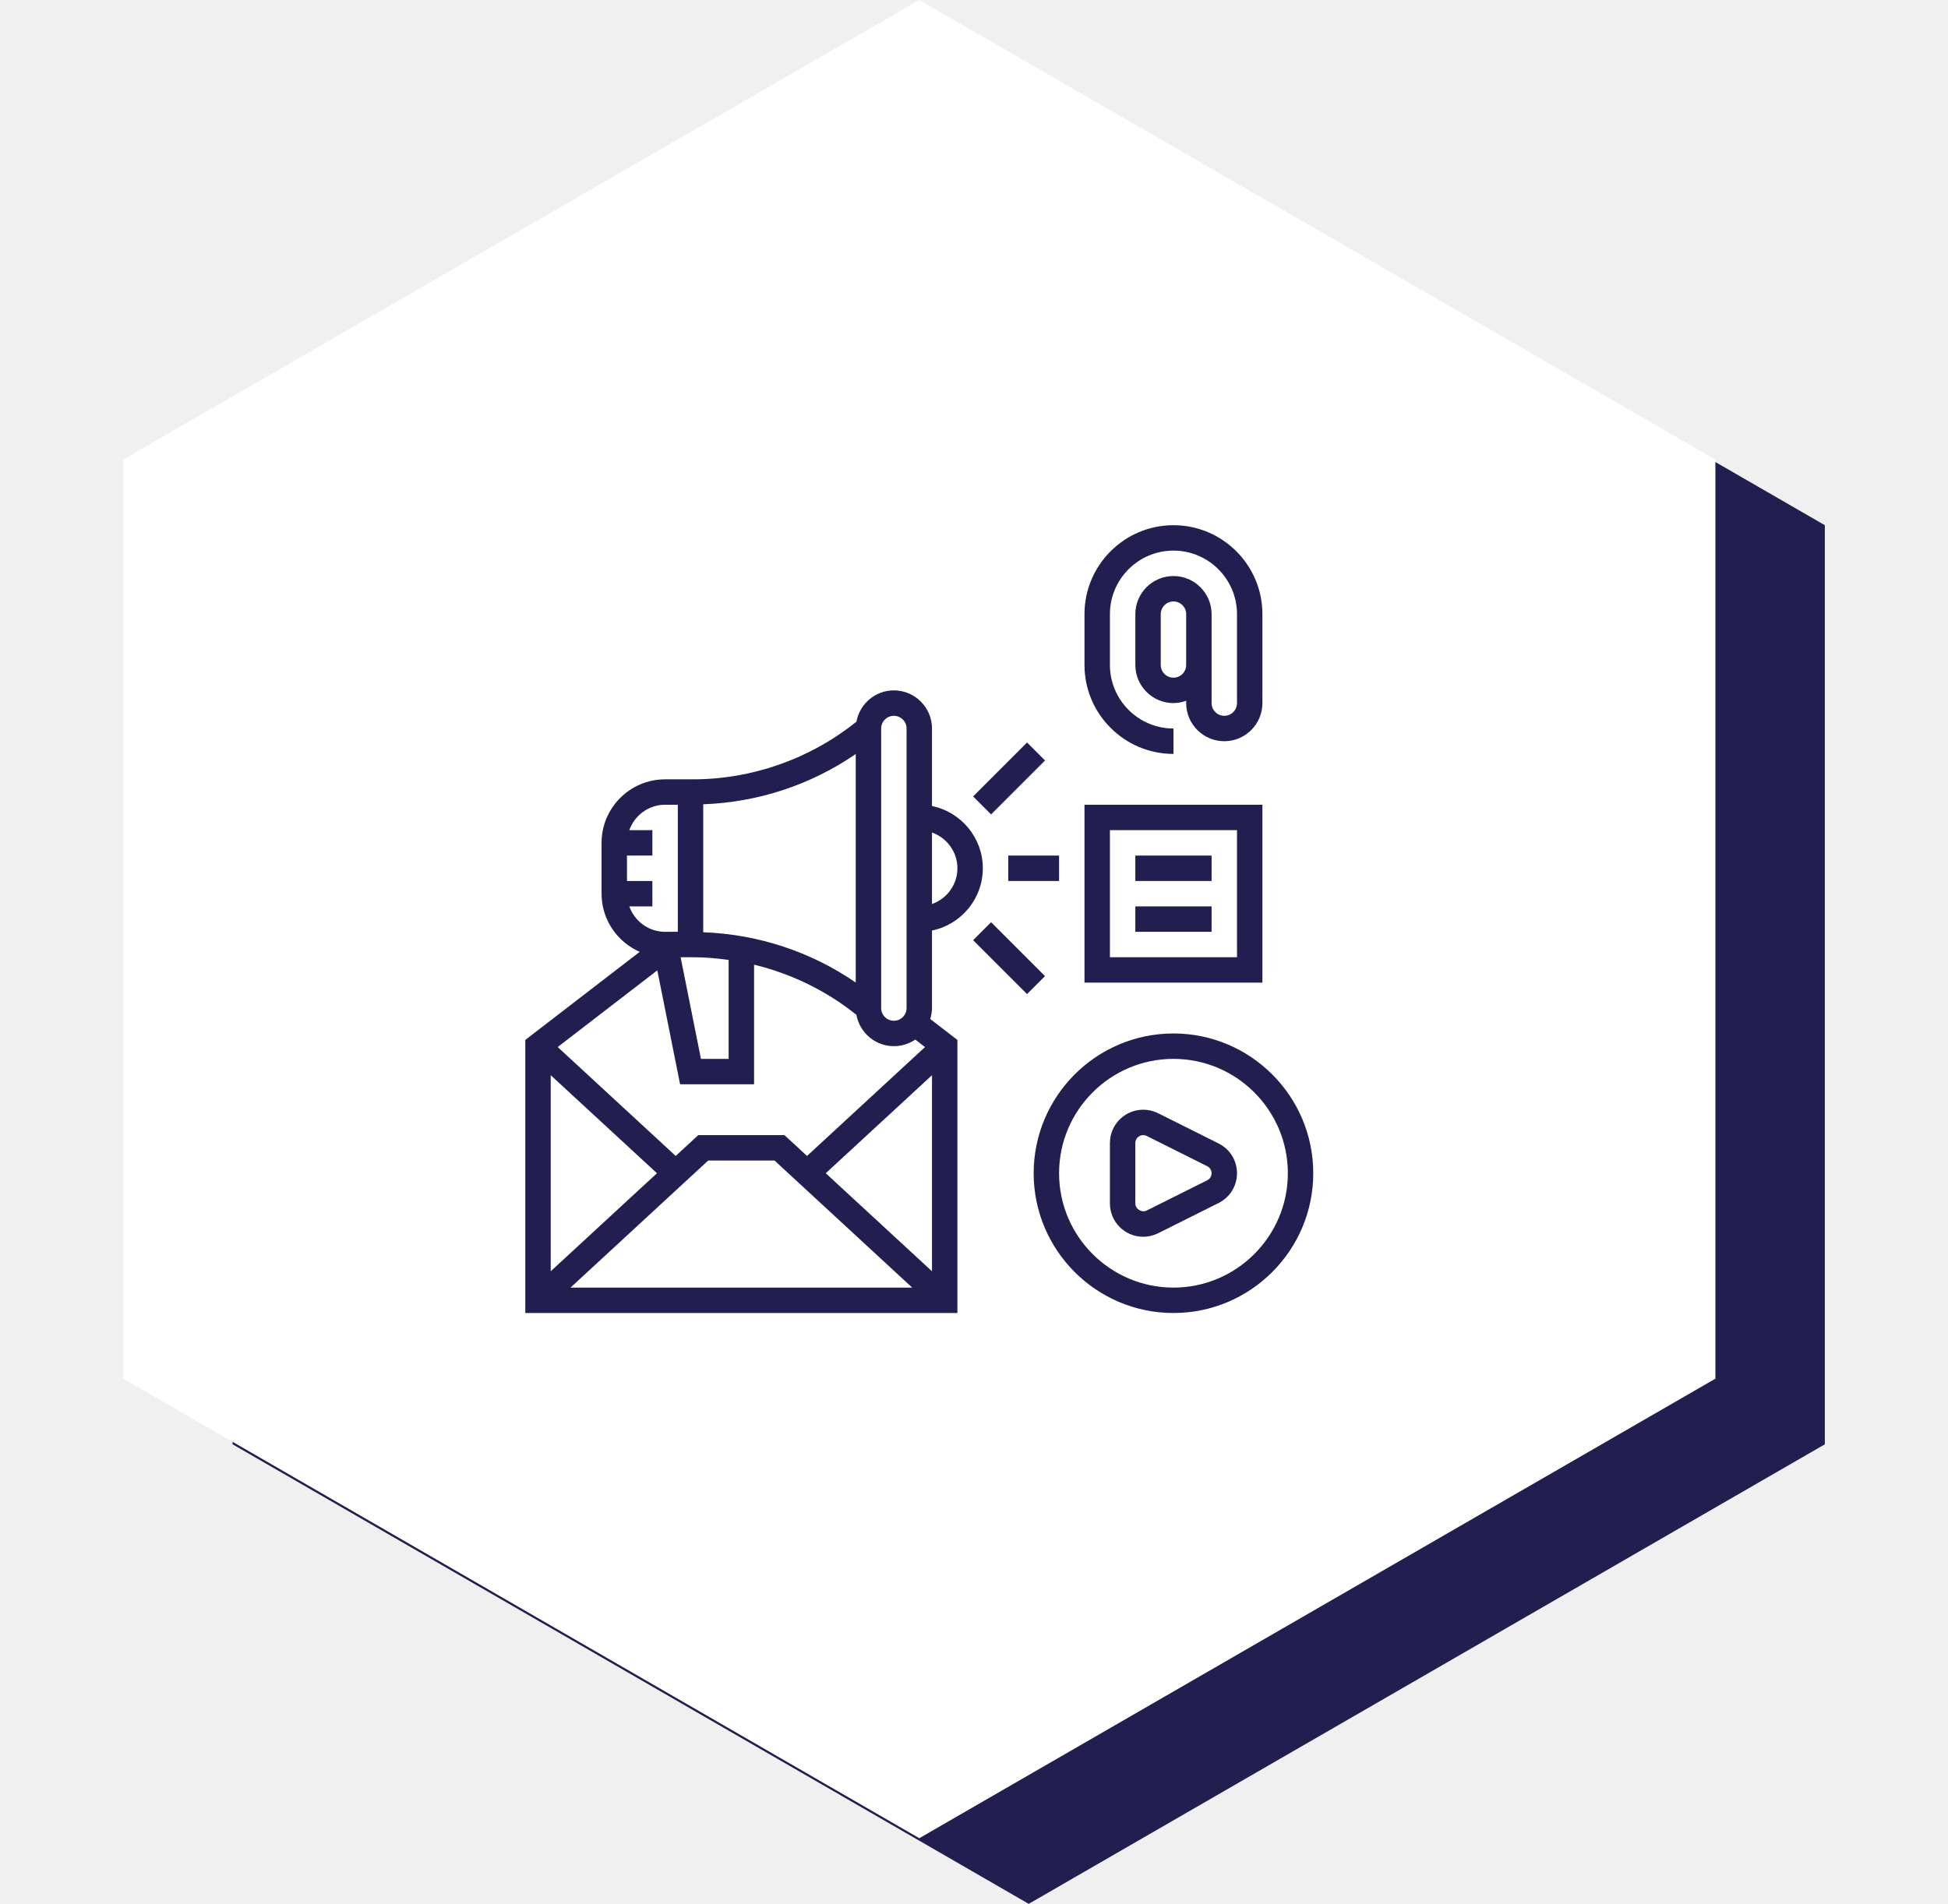
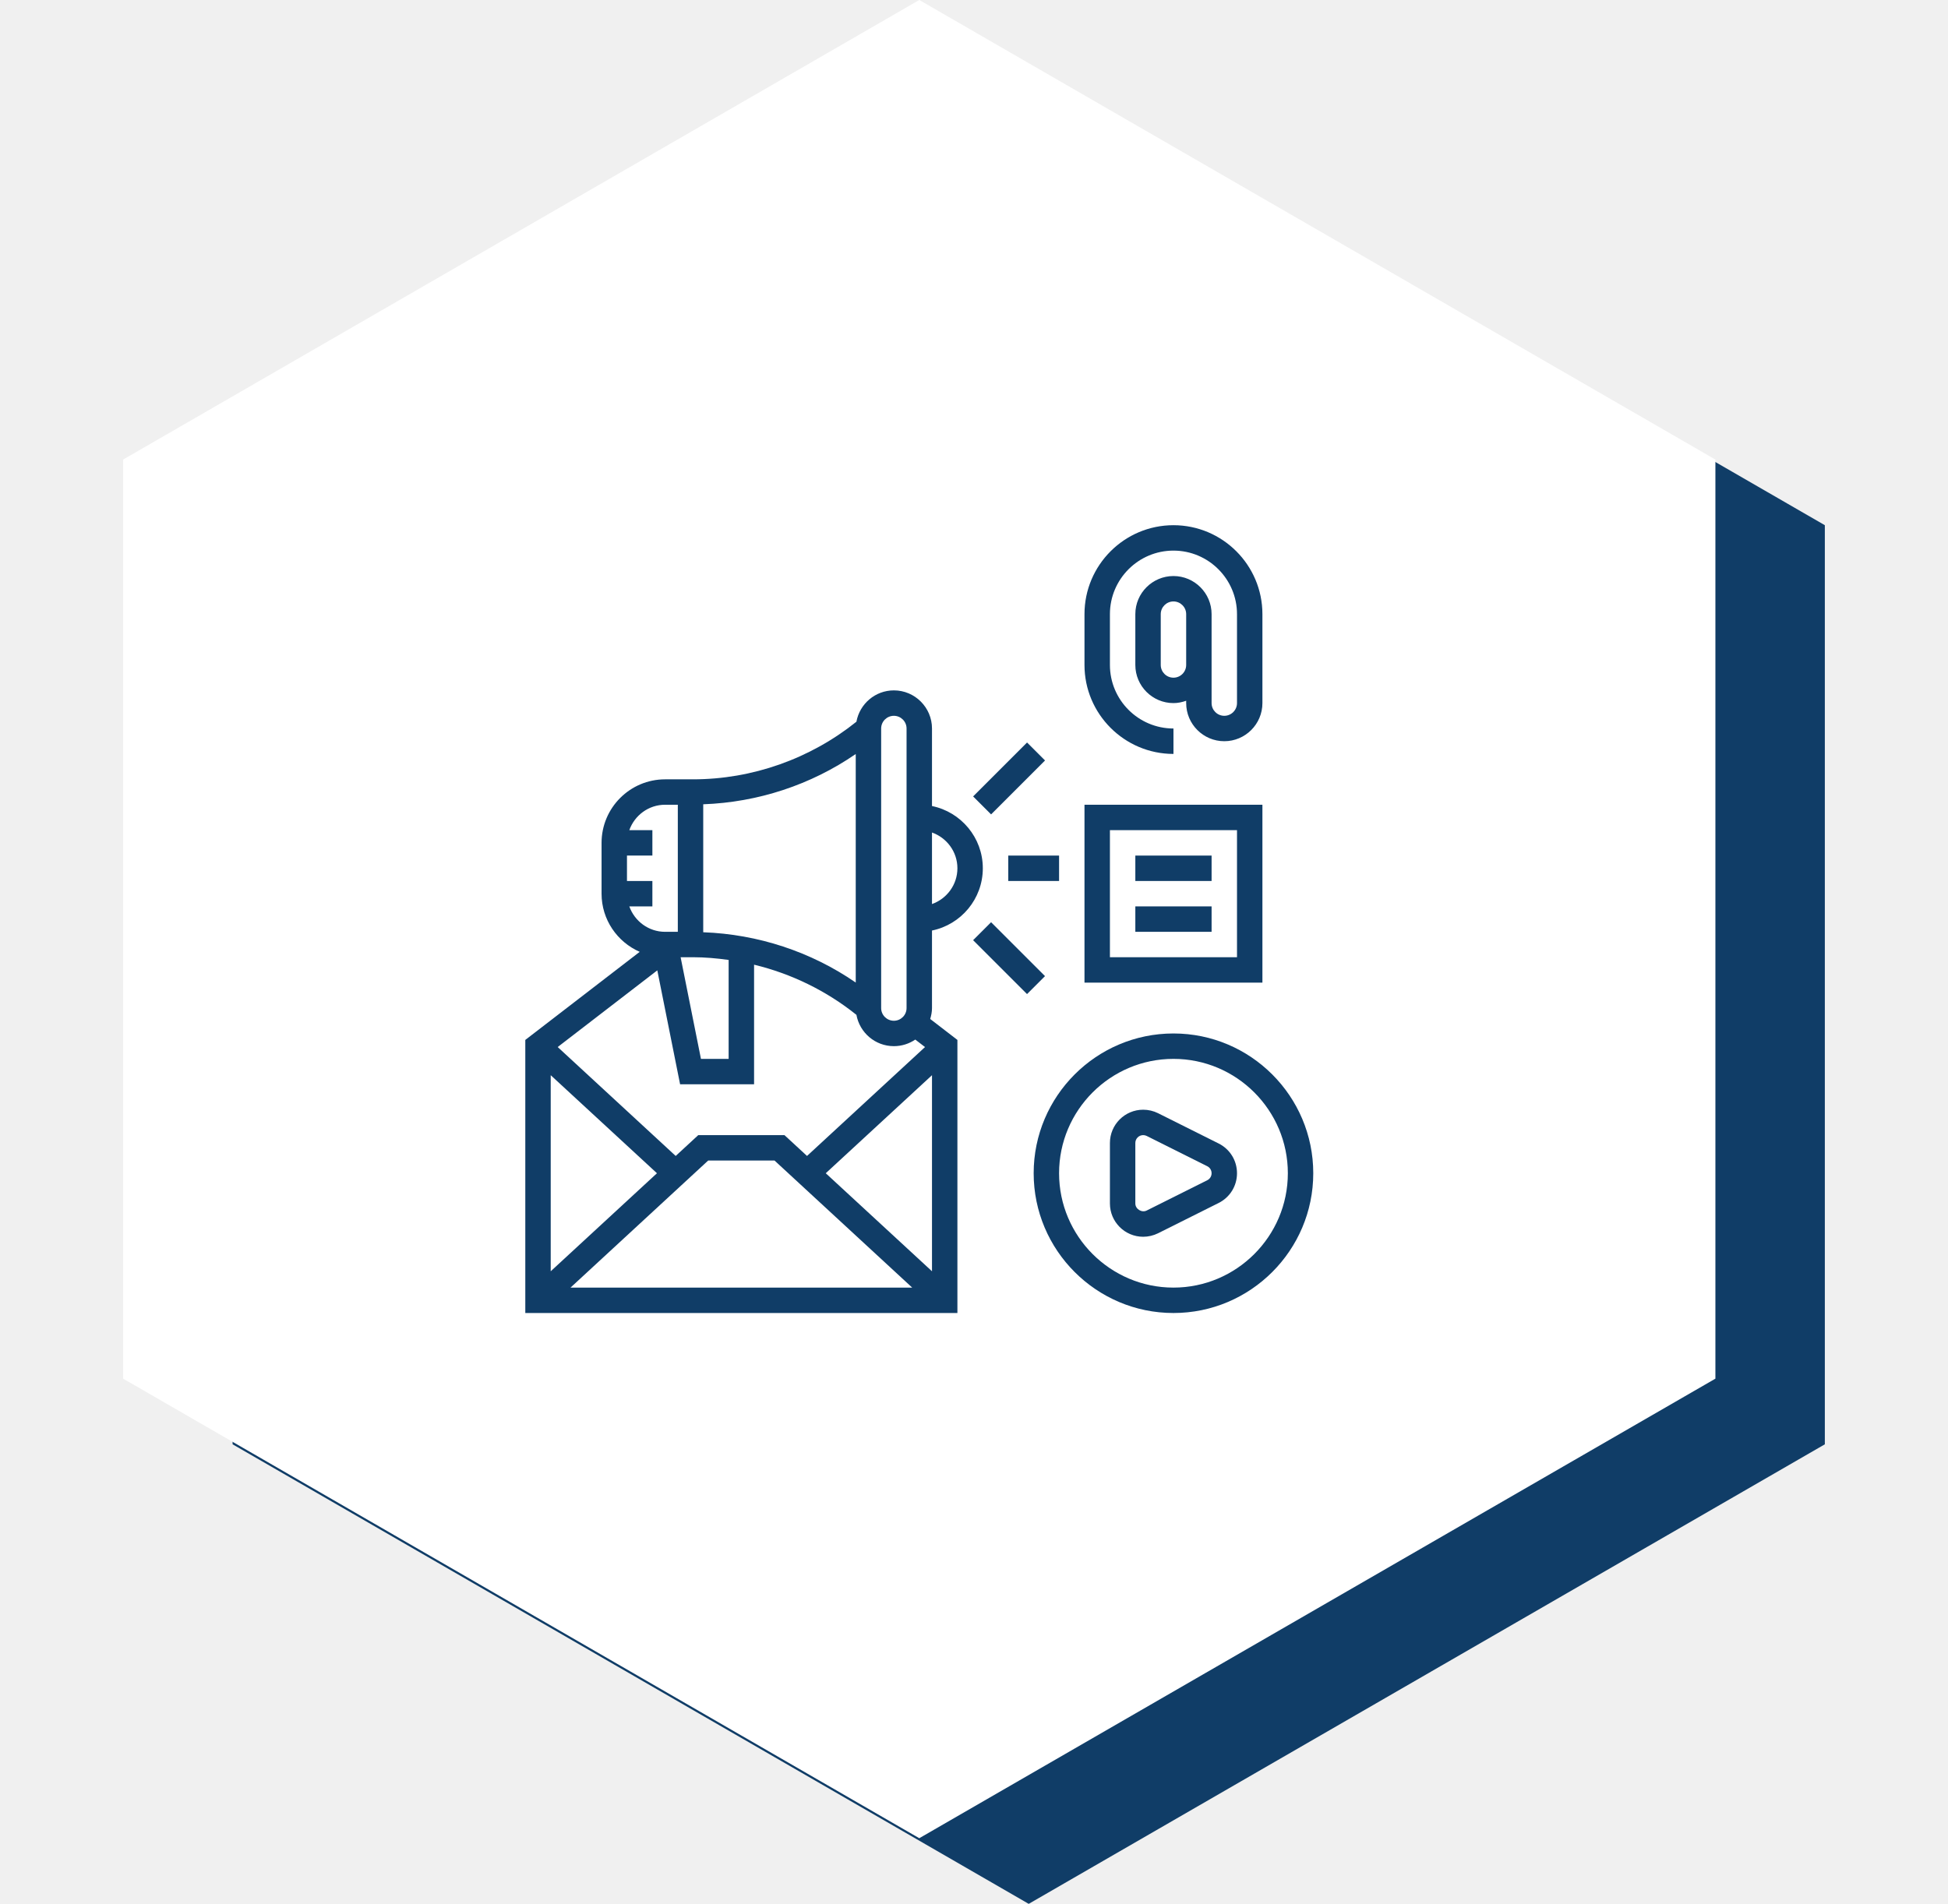
<svg xmlns="http://www.w3.org/2000/svg" width="89" height="87" viewBox="0 0 89 87" fill="none">
-   <path d="M47 3L83.373 24V66L47 87L10.627 66V24L47 3Z" fill="#201F50" />
+   <path d="M47 3L83.373 24V66L47 87L10.627 66V24L47 3Z" fill="#103d67" />
  <path d="M42 0L78.373 21V63L42 84L5.627 63V21L42 0Z" fill="white" />
-   <path d="M42.581 42.522C43.904 42.252 44.903 41.08 44.903 39.677C44.903 38.275 43.904 37.103 42.581 36.833V33.29C42.581 32.33 41.799 31.548 40.839 31.548C39.985 31.548 39.276 32.167 39.128 32.98C37.014 34.675 34.373 35.613 31.659 35.613H30.387C28.786 35.613 27.484 36.915 27.484 38.516V40.839C27.484 42.027 28.203 43.047 29.227 43.496L24 47.521V60H43.742V47.521L42.499 46.564C42.547 46.405 42.581 46.239 42.581 46.065V42.522ZM43.742 39.677C43.742 40.433 43.255 41.072 42.581 41.312V38.043C43.255 38.283 43.742 38.921 43.742 39.677ZM30.015 53.613L25.161 58.093V49.133L30.015 53.613ZM32.356 53.032H35.386L41.676 58.839H26.066L32.356 53.032ZM37.727 53.613L42.581 49.133V58.093L37.727 53.613ZM36.871 52.823L35.84 51.871H31.902L30.871 52.823L25.48 47.846L30.031 44.342L31.072 49.548H34.452V44.083C36.151 44.493 37.751 45.271 39.128 46.375C39.276 47.188 39.985 47.806 40.839 47.806C41.202 47.806 41.538 47.694 41.817 47.505L42.262 47.847L36.871 52.823ZM39.097 44.899C37.047 43.486 34.624 42.691 32.129 42.601V36.753C34.624 36.663 37.047 35.868 39.097 34.456V44.899ZM33.29 43.866V48.387H32.025L31.096 43.742H31.659C32.207 43.742 32.751 43.791 33.29 43.866ZM40.258 33.29C40.258 32.97 40.519 32.71 40.839 32.71C41.159 32.71 41.419 32.97 41.419 33.29V46.065C41.419 46.385 41.159 46.645 40.839 46.645C40.519 46.645 40.258 46.385 40.258 46.065V33.29ZM28.752 41.419H29.806V40.258H28.645V39.097H29.806V37.935H28.752C28.992 37.261 29.631 36.774 30.387 36.774H30.968V42.581H30.387C29.631 42.581 28.992 42.093 28.752 41.419Z" fill="#201F50" />
-   <path d="M46.065 39.097H48.387V40.258H46.065V39.097Z" fill="#201F50" />
-   <path d="M44.46 36.394L46.924 33.93L47.745 34.751L45.281 37.215L44.46 36.394Z" fill="#201F50" />
-   <path d="M44.459 42.963L45.28 42.142L47.744 44.605L46.923 45.426L44.459 42.963Z" fill="#201F50" />
-   <path d="M53.613 47.226C50.091 47.226 47.226 50.091 47.226 53.613C47.226 57.135 50.091 60 53.613 60C57.135 60 60 57.135 60 53.613C60 50.091 57.135 47.226 53.613 47.226ZM53.613 58.839C50.732 58.839 48.387 56.494 48.387 53.613C48.387 50.732 50.732 48.387 53.613 48.387C56.494 48.387 58.839 50.732 58.839 53.613C58.839 56.494 56.494 58.839 53.613 58.839Z" fill="#201F50" />
-   <path d="M57.677 36.774H49.548V44.903H57.677V36.774ZM56.516 43.742H50.71V37.935H56.516V43.742Z" fill="#201F50" />
-   <path d="M51.871 39.097H55.355V40.258H51.871V39.097Z" fill="#201F50" />
-   <path d="M51.871 41.419H55.355V42.581H51.871V41.419Z" fill="#201F50" />
-   <path d="M53.613 34.452V33.29C52.012 33.29 50.71 31.988 50.71 30.387V28.064C50.71 26.464 52.012 25.161 53.613 25.161C55.214 25.161 56.516 26.464 56.516 28.064V32.129C56.516 32.449 56.255 32.71 55.935 32.71C55.615 32.71 55.355 32.449 55.355 32.129V28.064C55.355 27.104 54.573 26.323 53.613 26.323C52.653 26.323 51.871 27.104 51.871 28.064V30.387C51.871 31.348 52.653 32.129 53.613 32.129C53.817 32.129 54.011 32.087 54.194 32.022V32.129C54.194 33.089 54.975 33.871 55.935 33.871C56.896 33.871 57.677 33.089 57.677 32.129V28.064C57.677 25.823 55.854 24 53.613 24C51.372 24 49.548 25.823 49.548 28.064V30.387C49.548 32.628 51.372 34.452 53.613 34.452ZM53.613 30.968C53.293 30.968 53.032 30.707 53.032 30.387V28.064C53.032 27.745 53.293 27.484 53.613 27.484C53.933 27.484 54.194 27.745 54.194 28.064V30.387C54.194 30.707 53.933 30.968 53.613 30.968Z" fill="#201F50" />
-   <path d="M55.676 52.253L52.91 50.87C52.7 50.765 52.464 50.71 52.23 50.71C51.391 50.71 50.71 51.391 50.71 52.23V54.996C50.71 55.834 51.391 56.516 52.23 56.516C52.464 56.516 52.7 56.46 52.91 56.356L55.675 54.973C56.194 54.714 56.516 54.193 56.516 53.613C56.516 53.033 56.194 52.512 55.676 52.253ZM55.156 53.934L52.39 55.317C52.163 55.431 51.871 55.249 51.871 54.996V52.23C51.871 52.032 52.032 51.871 52.23 51.871C52.285 51.871 52.341 51.884 52.39 51.909L55.156 53.292C55.279 53.353 55.355 53.476 55.355 53.613C55.355 53.75 55.279 53.873 55.156 53.934Z" fill="#201F50" />
+   <path d="M42.581 42.522C43.904 42.252 44.903 41.08 44.903 39.677C44.903 38.275 43.904 37.103 42.581 36.833V33.29C42.581 32.33 41.799 31.548 40.839 31.548C39.985 31.548 39.276 32.167 39.128 32.98C37.014 34.675 34.373 35.613 31.659 35.613H30.387C28.786 35.613 27.484 36.915 27.484 38.516V40.839C27.484 42.027 28.203 43.047 29.227 43.496L24 47.521V60H43.742V47.521L42.499 46.564C42.547 46.405 42.581 46.239 42.581 46.065V42.522ZM43.742 39.677C43.742 40.433 43.255 41.072 42.581 41.312V38.043C43.255 38.283 43.742 38.921 43.742 39.677ZM30.015 53.613L25.161 58.093V49.133L30.015 53.613ZM32.356 53.032H35.386L41.676 58.839H26.066L32.356 53.032ZM37.727 53.613L42.581 49.133V58.093L37.727 53.613ZM36.871 52.823L35.84 51.871H31.902L30.871 52.823L25.48 47.846L30.031 44.342L31.072 49.548H34.452V44.083C36.151 44.493 37.751 45.271 39.128 46.375C39.276 47.188 39.985 47.806 40.839 47.806C41.202 47.806 41.538 47.694 41.817 47.505L42.262 47.847L36.871 52.823ZM39.097 44.899C37.047 43.486 34.624 42.691 32.129 42.601V36.753C34.624 36.663 37.047 35.868 39.097 34.456V44.899ZM33.29 43.866V48.387H32.025L31.096 43.742H31.659C32.207 43.742 32.751 43.791 33.29 43.866ZM40.258 33.29C40.258 32.97 40.519 32.71 40.839 32.71C41.159 32.71 41.419 32.97 41.419 33.29V46.065C41.419 46.385 41.159 46.645 40.839 46.645C40.519 46.645 40.258 46.385 40.258 46.065V33.29ZM28.752 41.419H29.806V40.258H28.645V39.097H29.806V37.935H28.752C28.992 37.261 29.631 36.774 30.387 36.774H30.968V42.581H30.387C29.631 42.581 28.992 42.093 28.752 41.419Z" fill="#103d67" />
+   <path d="M46.065 39.097H48.387V40.258H46.065V39.097Z" fill="#103d67" />
+   <path d="M44.46 36.394L46.924 33.93L47.745 34.751L45.281 37.215L44.46 36.394Z" fill="#103d67" />
+   <path d="M44.459 42.963L45.28 42.142L47.744 44.605L46.923 45.426L44.459 42.963Z" fill="#103d67" />
+   <path d="M53.613 47.226C50.091 47.226 47.226 50.091 47.226 53.613C47.226 57.135 50.091 60 53.613 60C57.135 60 60 57.135 60 53.613C60 50.091 57.135 47.226 53.613 47.226ZM53.613 58.839C50.732 58.839 48.387 56.494 48.387 53.613C48.387 50.732 50.732 48.387 53.613 48.387C56.494 48.387 58.839 50.732 58.839 53.613C58.839 56.494 56.494 58.839 53.613 58.839Z" fill="#103d67" />
+   <path d="M57.677 36.774H49.548V44.903H57.677V36.774ZM56.516 43.742H50.71V37.935H56.516V43.742Z" fill="#103d67" />
+   <path d="M51.871 39.097H55.355V40.258H51.871V39.097Z" fill="#103d67" />
+   <path d="M51.871 41.419H55.355V42.581H51.871V41.419Z" fill="#103d67" />
+   <path d="M53.613 34.452V33.29C52.012 33.29 50.71 31.988 50.71 30.387V28.064C50.71 26.464 52.012 25.161 53.613 25.161C55.214 25.161 56.516 26.464 56.516 28.064V32.129C56.516 32.449 56.255 32.71 55.935 32.71C55.615 32.71 55.355 32.449 55.355 32.129V28.064C55.355 27.104 54.573 26.323 53.613 26.323C52.653 26.323 51.871 27.104 51.871 28.064V30.387C51.871 31.348 52.653 32.129 53.613 32.129C53.817 32.129 54.011 32.087 54.194 32.022V32.129C54.194 33.089 54.975 33.871 55.935 33.871C56.896 33.871 57.677 33.089 57.677 32.129V28.064C57.677 25.823 55.854 24 53.613 24C51.372 24 49.548 25.823 49.548 28.064V30.387C49.548 32.628 51.372 34.452 53.613 34.452ZM53.613 30.968C53.293 30.968 53.032 30.707 53.032 30.387V28.064C53.032 27.745 53.293 27.484 53.613 27.484C53.933 27.484 54.194 27.745 54.194 28.064V30.387C54.194 30.707 53.933 30.968 53.613 30.968Z" fill="#103d67" />
+   <path d="M55.676 52.253L52.91 50.87C52.7 50.765 52.464 50.71 52.23 50.71C51.391 50.71 50.71 51.391 50.71 52.23V54.996C50.71 55.834 51.391 56.516 52.23 56.516C52.464 56.516 52.7 56.46 52.91 56.356L55.675 54.973C56.194 54.714 56.516 54.193 56.516 53.613C56.516 53.033 56.194 52.512 55.676 52.253ZM55.156 53.934L52.39 55.317C52.163 55.431 51.871 55.249 51.871 54.996V52.23C51.871 52.032 52.032 51.871 52.23 51.871C52.285 51.871 52.341 51.884 52.39 51.909L55.156 53.292C55.279 53.353 55.355 53.476 55.355 53.613C55.355 53.75 55.279 53.873 55.156 53.934Z" fill="#103d67" />
</svg>
